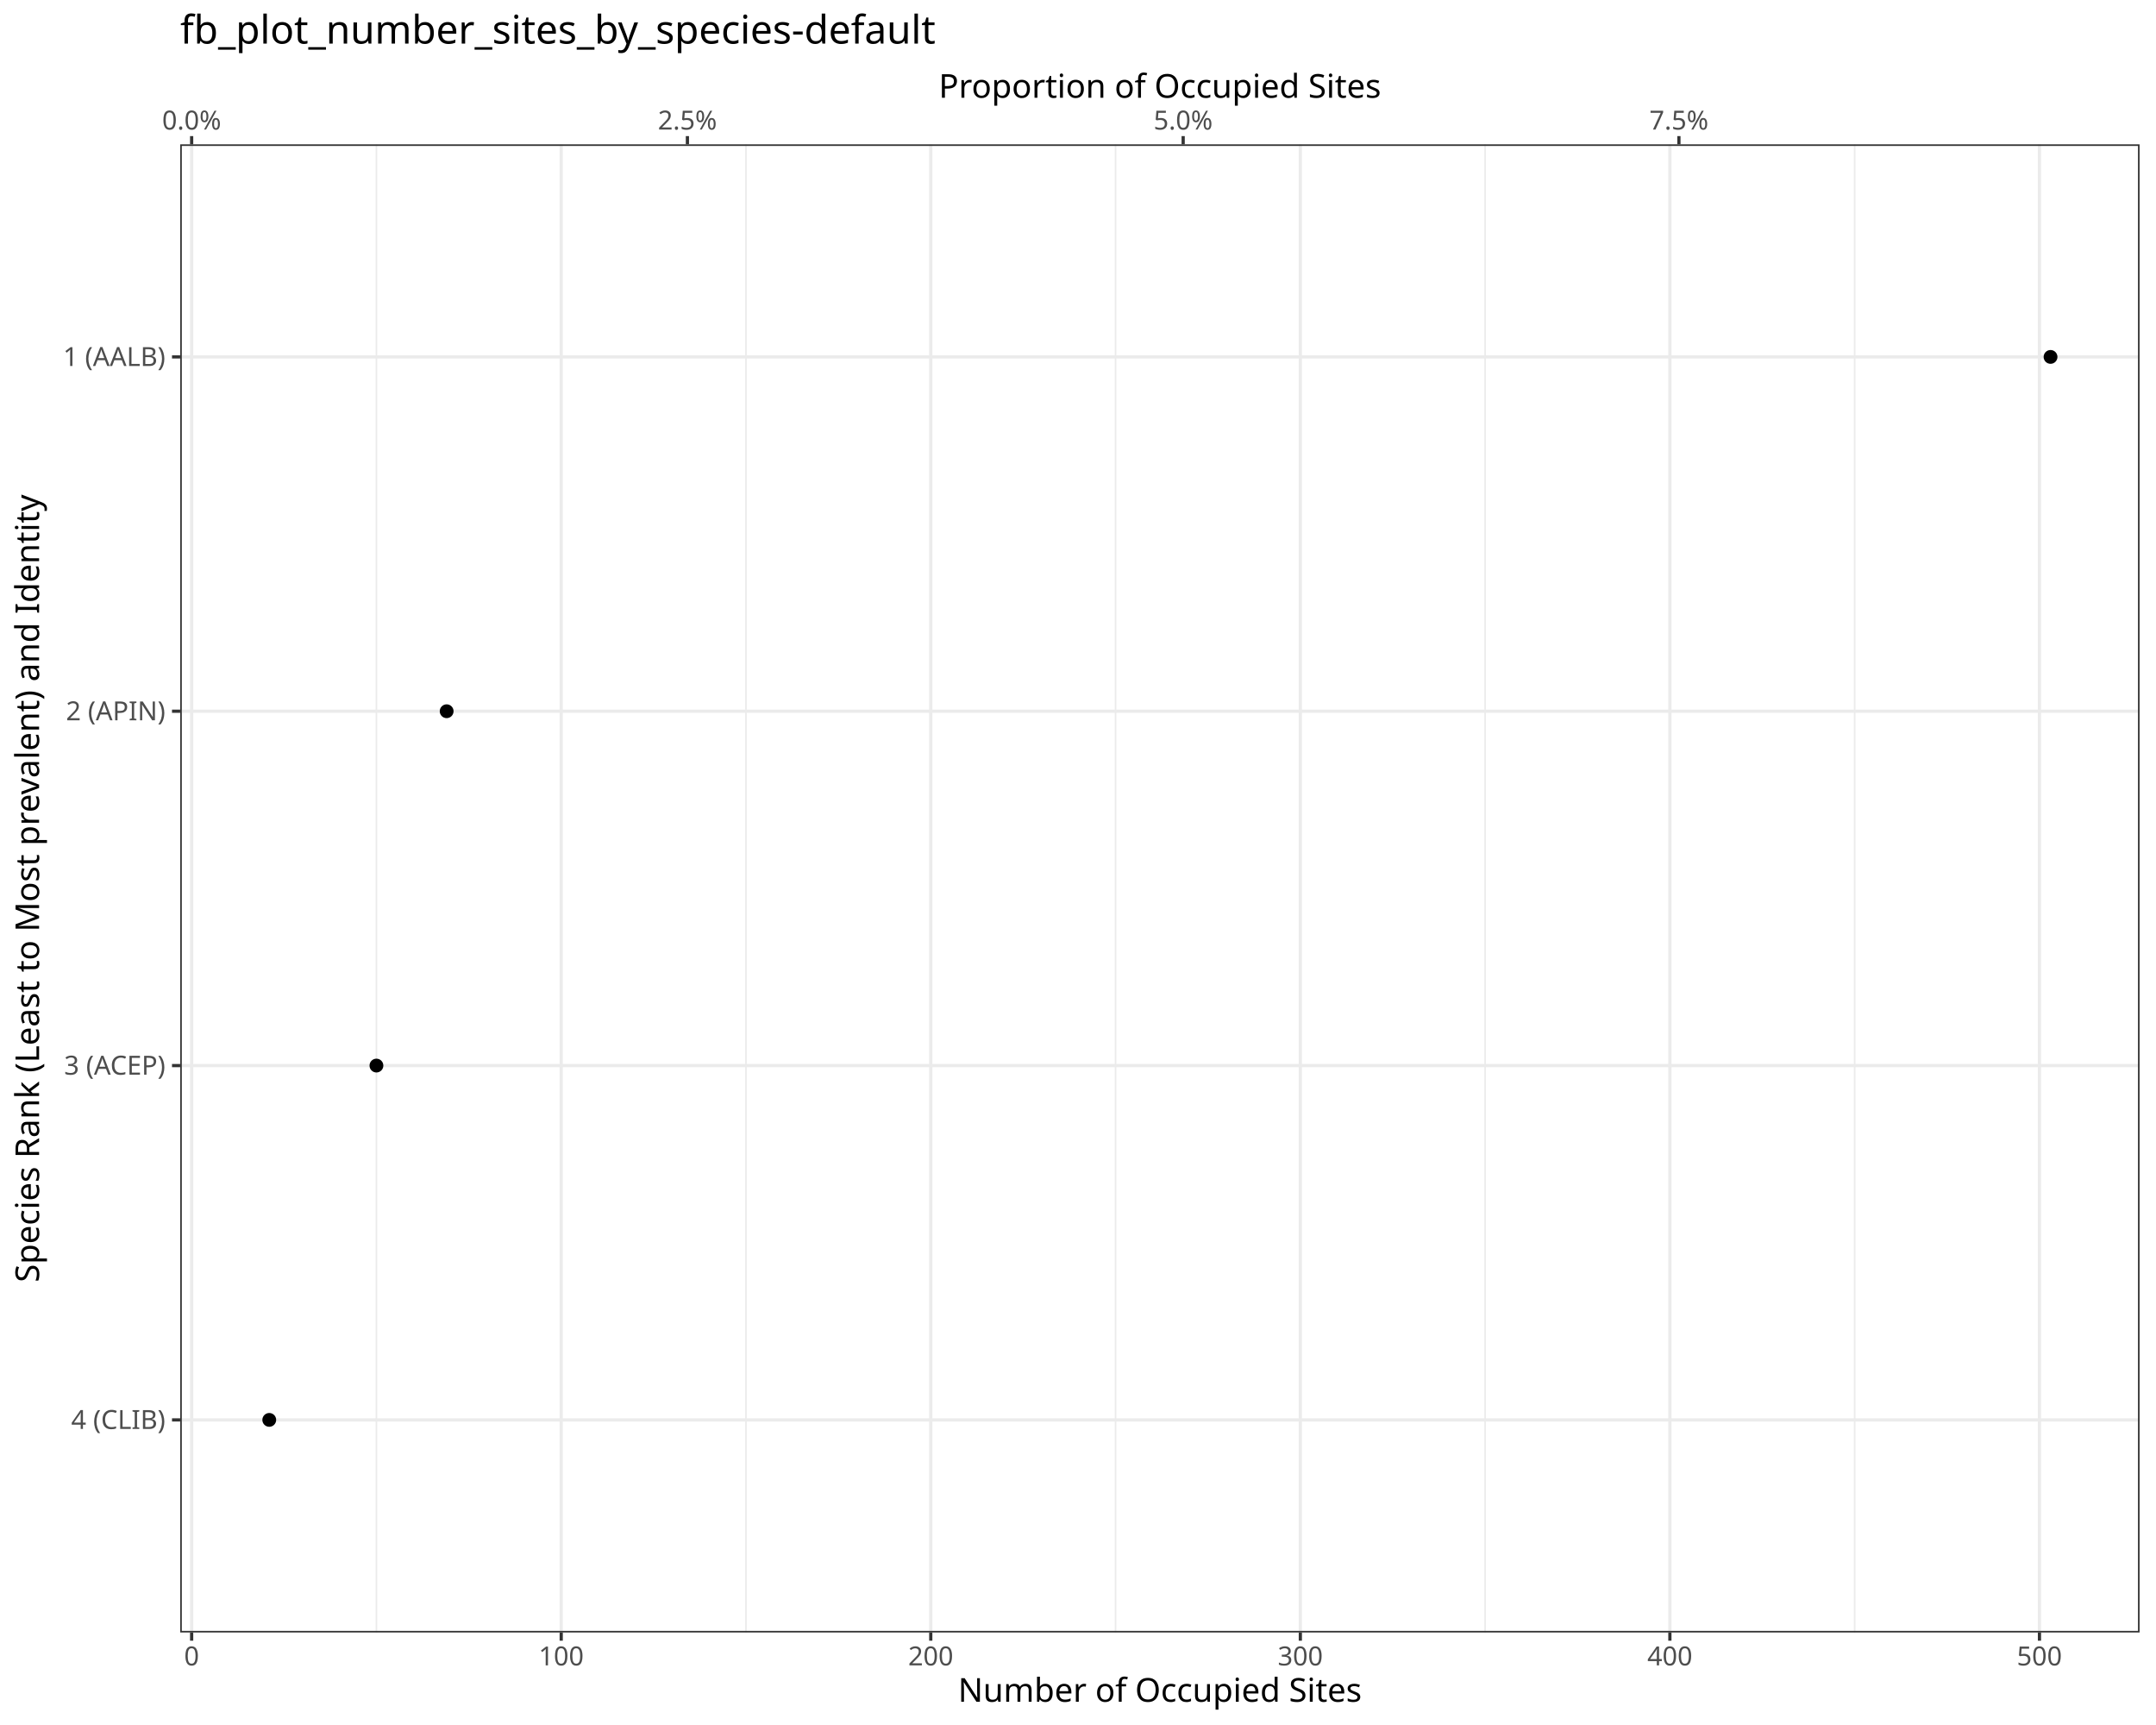
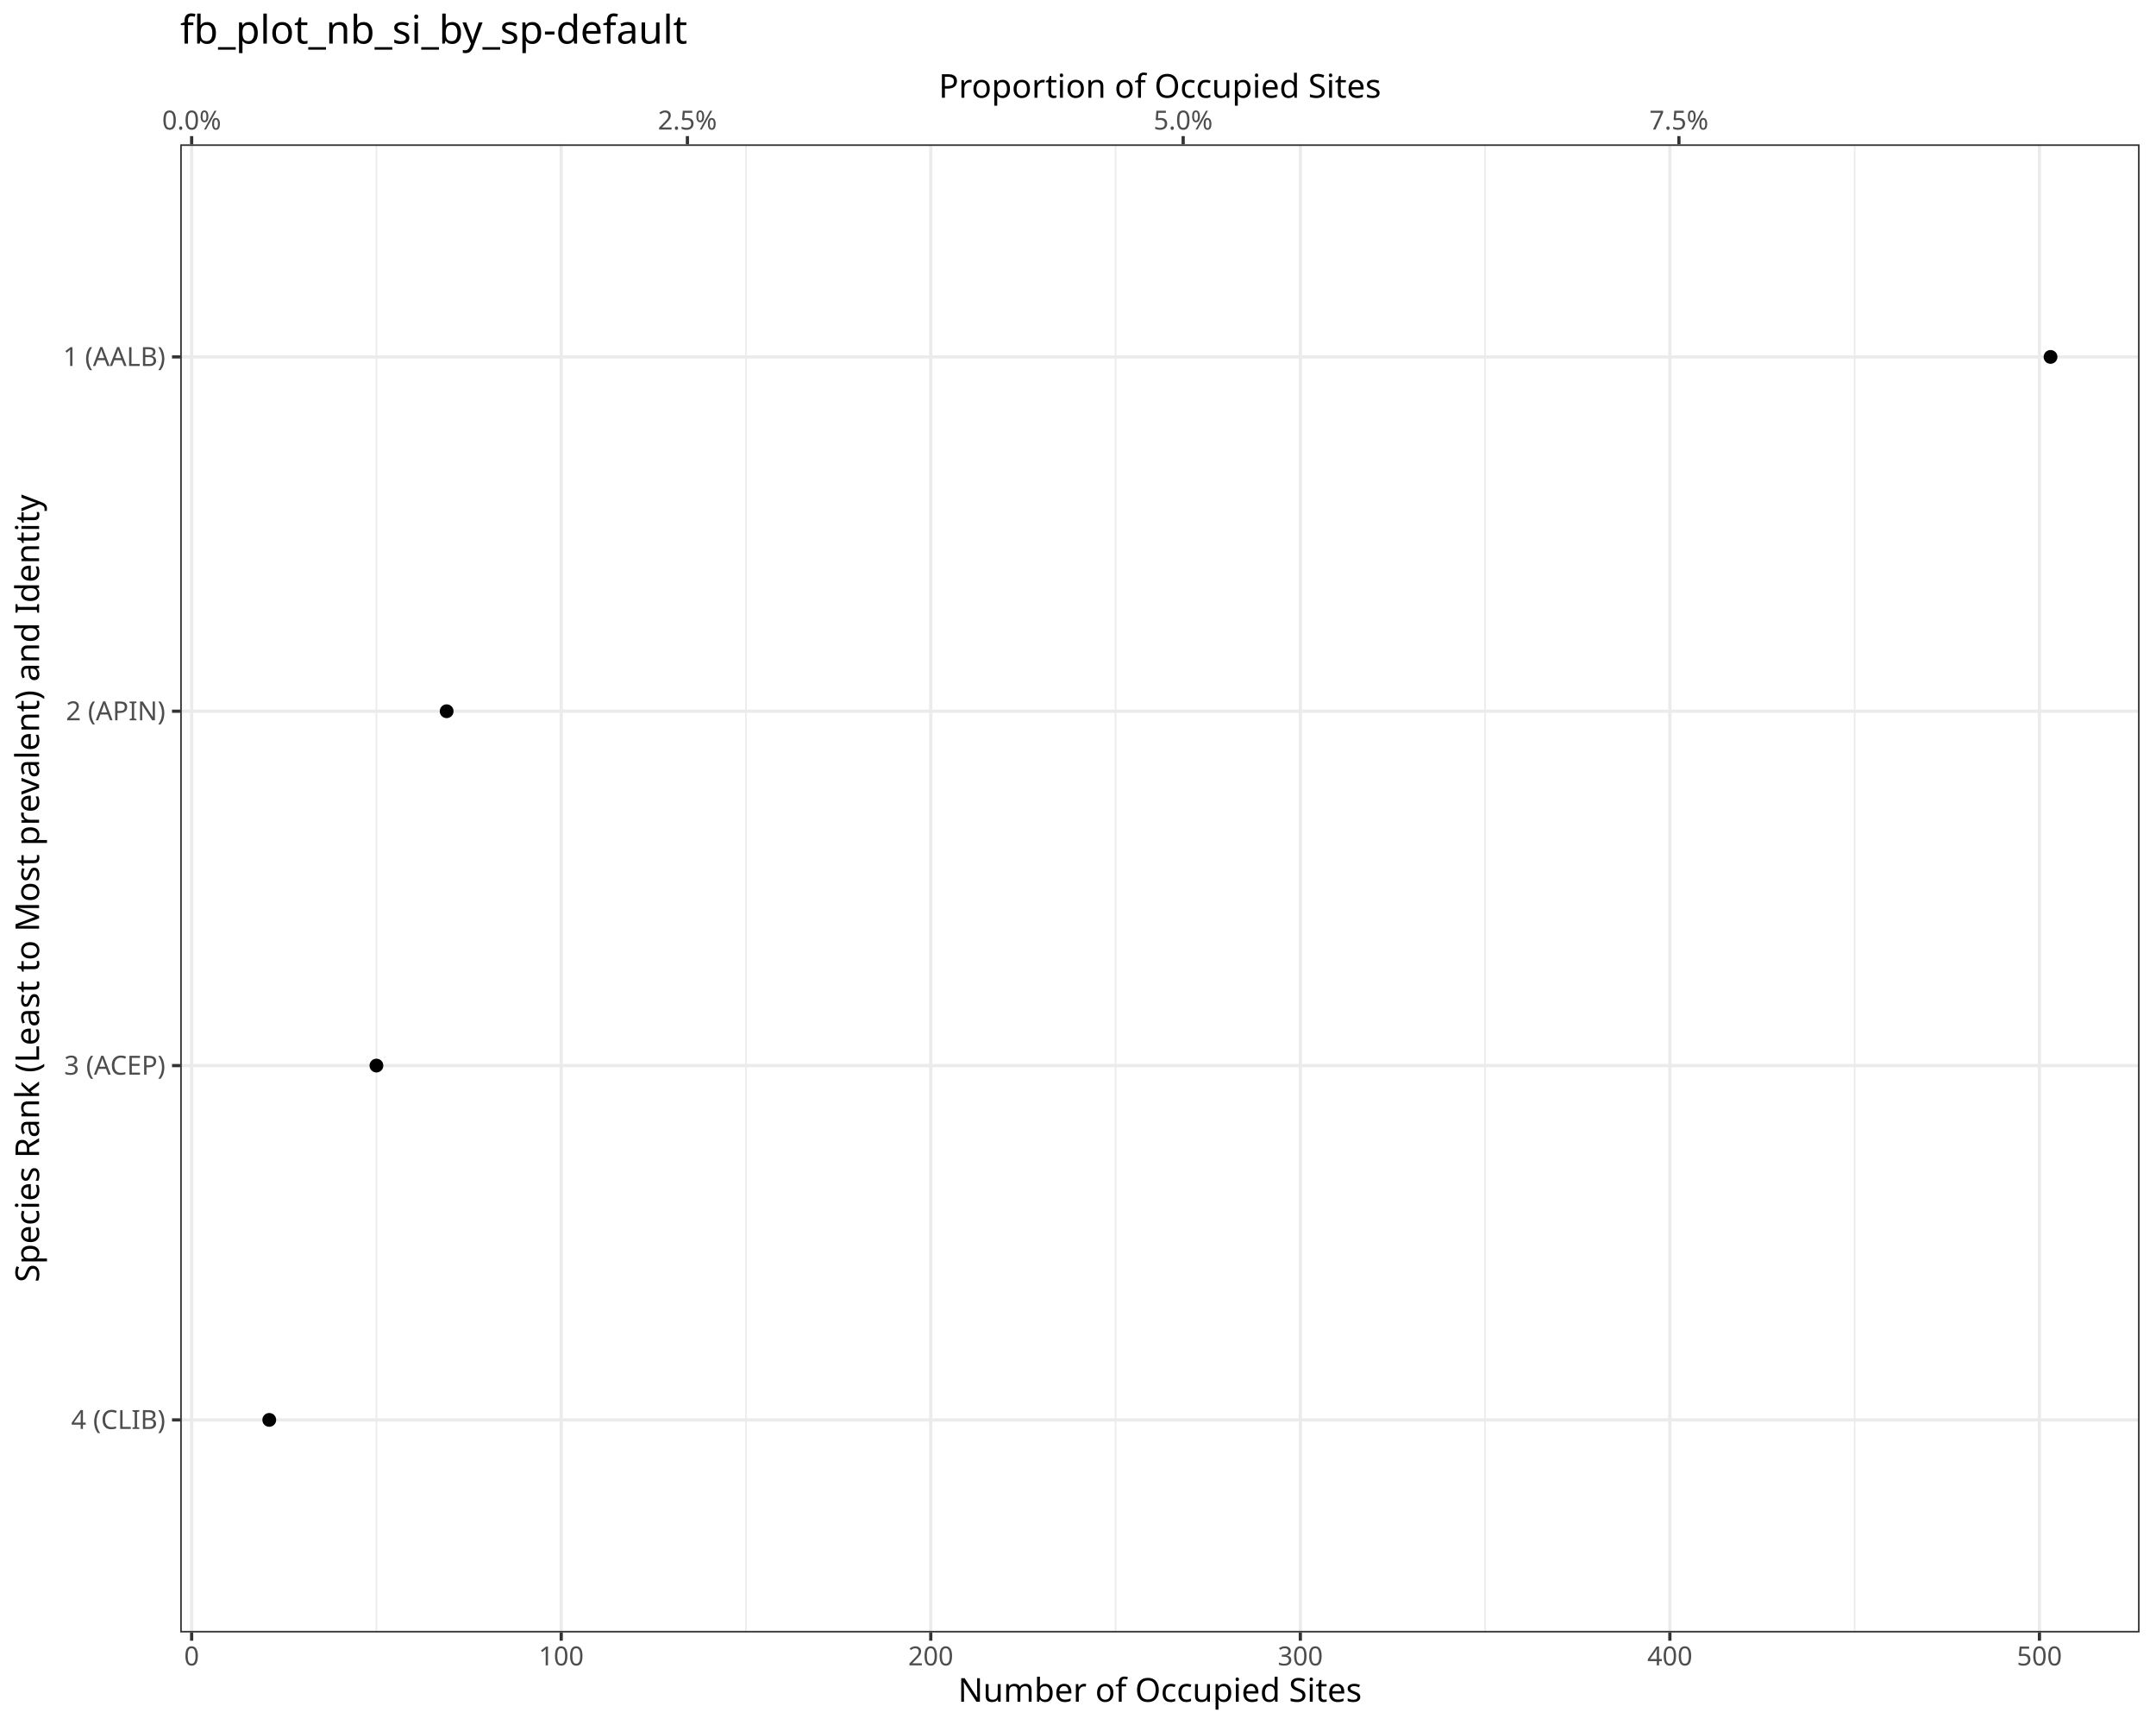
<svg xmlns="http://www.w3.org/2000/svg" class="svglite" data-engine-version="2.0" width="720.00pt" height="576.00pt" viewBox="0 0 720.00 576.00">
  <defs>
    <style type="text/css">
    .svglite line, .svglite polyline, .svglite polygon, .svglite path, .svglite rect, .svglite circle {
      fill: none;
      stroke: #000000;
      stroke-linecap: round;
      stroke-linejoin: round;
      stroke-miterlimit: 10.00;
    }
  </style>
  </defs>
  <rect width="100%" height="100%" style="stroke: none; fill: #FFFFFF;" />
  <defs>
    <clipPath id="cpMC4wMHw3MjAuMDB8MC4wMHw1NzYuMDA=">
      <rect x="0.00" y="0.00" width="720.00" height="576.00" />
    </clipPath>
  </defs>
  <g clip-path="url(#cpMC4wMHw3MjAuMDB8MC4wMHw1NzYuMDA=)">
    <rect x="0.00" y="0.00" width="720.00" height="576.00" style="stroke-width: 1.07; stroke: #FFFFFF; fill: #FFFFFF;" />
  </g>
  <defs>
    <clipPath id="cpNjAuMTh8NzE0LjUyfDQ4LjE5fDU0NS4xMQ==">
      <rect x="60.18" y="48.19" width="654.34" height="496.92" />
    </clipPath>
  </defs>
  <g clip-path="url(#cpNjAuMTh8NzE0LjUyfDQ4LjE5fDU0NS4xMQ==)">
    <rect x="60.18" y="48.19" width="654.34" height="496.92" style="stroke-width: 1.07; stroke: none; fill: #FFFFFF;" />
    <polyline points="125.71,545.11 125.71,48.19 " style="stroke-width: 0.53; stroke: #EBEBEB; stroke-linecap: butt;" />
    <polyline points="249.12,545.11 249.12,48.19 " style="stroke-width: 0.53; stroke: #EBEBEB; stroke-linecap: butt;" />
    <polyline points="372.54,545.11 372.54,48.19 " style="stroke-width: 0.53; stroke: #EBEBEB; stroke-linecap: butt;" />
    <polyline points="495.95,545.11 495.95,48.19 " style="stroke-width: 0.53; stroke: #EBEBEB; stroke-linecap: butt;" />
    <polyline points="619.37,545.11 619.37,48.19 " style="stroke-width: 0.53; stroke: #EBEBEB; stroke-linecap: butt;" />
    <polyline points="60.18,119.18 714.52,119.18 " style="stroke-width: 1.07; stroke: #EBEBEB; stroke-linecap: butt;" />
    <polyline points="60.18,237.49 714.52,237.49 " style="stroke-width: 1.07; stroke: #EBEBEB; stroke-linecap: butt;" />
    <polyline points="60.18,355.81 714.52,355.81 " style="stroke-width: 1.07; stroke: #EBEBEB; stroke-linecap: butt;" />
    <polyline points="60.18,474.12 714.52,474.12 " style="stroke-width: 1.07; stroke: #EBEBEB; stroke-linecap: butt;" />
    <polyline points="64.00,545.11 64.00,48.19 " style="stroke-width: 1.07; stroke: #EBEBEB; stroke-linecap: butt;" />
    <polyline points="187.42,545.11 187.42,48.19 " style="stroke-width: 1.07; stroke: #EBEBEB; stroke-linecap: butt;" />
    <polyline points="310.83,545.11 310.83,48.19 " style="stroke-width: 1.07; stroke: #EBEBEB; stroke-linecap: butt;" />
    <polyline points="434.25,545.11 434.25,48.19 " style="stroke-width: 1.07; stroke: #EBEBEB; stroke-linecap: butt;" />
    <polyline points="557.66,545.11 557.66,48.19 " style="stroke-width: 1.07; stroke: #EBEBEB; stroke-linecap: butt;" />
    <polyline points="681.08,545.11 681.08,48.19 " style="stroke-width: 1.07; stroke: #EBEBEB; stroke-linecap: butt;" />
    <circle cx="684.78" cy="119.18" r="1.95" style="stroke-width: 0.71; fill: #000000;" />
    <circle cx="149.16" cy="237.49" r="1.95" style="stroke-width: 0.71; fill: #000000;" />
    <circle cx="125.71" cy="355.81" r="1.95" style="stroke-width: 0.71; fill: #000000;" />
    <circle cx="89.92" cy="474.12" r="1.95" style="stroke-width: 0.71; fill: #000000;" />
    <rect x="60.18" y="48.19" width="654.34" height="496.92" style="stroke-width: 1.07; stroke: #333333;" />
  </g>
  <g clip-path="url(#cpMC4wMHw3MjAuMDB8MC4wMHw1NzYuMDA=)">
    <polyline points="64.00,45.45 64.00,48.19 " style="stroke-width: 1.07; stroke: #333333; stroke-linecap: butt;" />
    <polyline points="229.56,45.45 229.56,48.19 " style="stroke-width: 1.07; stroke: #333333; stroke-linecap: butt;" />
    <polyline points="395.12,45.45 395.12,48.19 " style="stroke-width: 1.07; stroke: #333333; stroke-linecap: butt;" />
    <polyline points="560.68,45.45 560.68,48.19 " style="stroke-width: 1.07; stroke: #333333; stroke-linecap: butt;" />
    <text x="64.00" y="43.26" text-anchor="middle" style="font-size: 8.80px; fill: #4D4D4D; font-family: sans;" textLength="20.06px" lengthAdjust="spacingAndGlyphs">0.0%</text>
    <text x="229.56" y="43.26" text-anchor="middle" style="font-size: 8.80px; fill: #4D4D4D; font-family: sans;" textLength="20.06px" lengthAdjust="spacingAndGlyphs">2.5%</text>
    <text x="395.12" y="43.26" text-anchor="middle" style="font-size: 8.80px; fill: #4D4D4D; font-family: sans;" textLength="20.06px" lengthAdjust="spacingAndGlyphs">5.0%</text>
    <text x="560.68" y="43.26" text-anchor="middle" style="font-size: 8.80px; fill: #4D4D4D; font-family: sans;" textLength="20.06px" lengthAdjust="spacingAndGlyphs">7.5%</text>
    <text x="55.24" y="122.21" text-anchor="end" style="font-size: 8.80px; fill: #4D4D4D; font-family: sans;" textLength="35.71px" lengthAdjust="spacingAndGlyphs">1 (AALB)</text>
    <text x="55.24" y="240.52" text-anchor="end" style="font-size: 8.80px; fill: #4D4D4D; font-family: sans;" textLength="33.74px" lengthAdjust="spacingAndGlyphs">2 (APIN)</text>
    <text x="55.24" y="358.84" text-anchor="end" style="font-size: 8.80px; fill: #4D4D4D; font-family: sans;" textLength="37.17px" lengthAdjust="spacingAndGlyphs">3 (ACEP)</text>
    <text x="55.24" y="477.15" text-anchor="end" style="font-size: 8.80px; fill: #4D4D4D; font-family: sans;" textLength="32.77px" lengthAdjust="spacingAndGlyphs">4 (CLIB)</text>
    <polyline points="57.44,119.18 60.18,119.18 " style="stroke-width: 1.07; stroke: #333333; stroke-linecap: butt;" />
    <polyline points="57.44,237.49 60.18,237.49 " style="stroke-width: 1.07; stroke: #333333; stroke-linecap: butt;" />
    <polyline points="57.44,355.81 60.18,355.81 " style="stroke-width: 1.07; stroke: #333333; stroke-linecap: butt;" />
    <polyline points="57.44,474.12 60.18,474.12 " style="stroke-width: 1.07; stroke: #333333; stroke-linecap: butt;" />
    <polyline points="64.00,547.85 64.00,545.11 " style="stroke-width: 1.07; stroke: #333333; stroke-linecap: butt;" />
    <polyline points="187.42,547.85 187.42,545.11 " style="stroke-width: 1.07; stroke: #333333; stroke-linecap: butt;" />
    <polyline points="310.83,547.85 310.83,545.11 " style="stroke-width: 1.07; stroke: #333333; stroke-linecap: butt;" />
    <polyline points="434.25,547.85 434.25,545.11 " style="stroke-width: 1.07; stroke: #333333; stroke-linecap: butt;" />
    <polyline points="557.66,547.85 557.66,545.11 " style="stroke-width: 1.07; stroke: #333333; stroke-linecap: butt;" />
    <polyline points="681.08,547.85 681.08,545.11 " style="stroke-width: 1.07; stroke: #333333; stroke-linecap: butt;" />
    <text x="64.00" y="556.10" text-anchor="middle" style="font-size: 8.80px; fill: #4D4D4D; font-family: sans;" textLength="4.89px" lengthAdjust="spacingAndGlyphs">0</text>
    <text x="187.42" y="556.10" text-anchor="middle" style="font-size: 8.80px; fill: #4D4D4D; font-family: sans;" textLength="14.68px" lengthAdjust="spacingAndGlyphs">100</text>
    <text x="310.83" y="556.10" text-anchor="middle" style="font-size: 8.80px; fill: #4D4D4D; font-family: sans;" textLength="14.68px" lengthAdjust="spacingAndGlyphs">200</text>
    <text x="434.25" y="556.10" text-anchor="middle" style="font-size: 8.80px; fill: #4D4D4D; font-family: sans;" textLength="14.68px" lengthAdjust="spacingAndGlyphs">300</text>
    <text x="557.66" y="556.10" text-anchor="middle" style="font-size: 8.80px; fill: #4D4D4D; font-family: sans;" textLength="14.68px" lengthAdjust="spacingAndGlyphs">400</text>
    <text x="681.08" y="556.10" text-anchor="middle" style="font-size: 8.80px; fill: #4D4D4D; font-family: sans;" textLength="14.68px" lengthAdjust="spacingAndGlyphs">500</text>
    <text x="387.35" y="32.64" text-anchor="middle" style="font-size: 11.00px; font-family: sans;" textLength="140.04px" lengthAdjust="spacingAndGlyphs">Proportion of Occupied Sites</text>
    <text x="387.35" y="568.24" text-anchor="middle" style="font-size: 11.00px; font-family: sans;" textLength="128.42px" lengthAdjust="spacingAndGlyphs">Number of Occupied Sites</text>
    <text transform="translate(13.05,296.65) rotate(-90)" text-anchor="middle" style="font-size: 11.00px; font-family: sans;" textLength="252.56px" lengthAdjust="spacingAndGlyphs">Species Rank (Least to Most prevalent) and Identity</text>
-     <text x="60.18" y="14.56" style="font-size: 13.20px; font-family: sans;" textLength="243.66px" lengthAdjust="spacingAndGlyphs">fb_plot_number_sites_by_species-default</text>
+     <text x="60.18" y="14.56" style="font-size: 13.20px; font-family: sans;" textLength="165.14px" lengthAdjust="spacingAndGlyphs">fb_plot_nb_si_by_sp-default</text>
  </g>
</svg>
